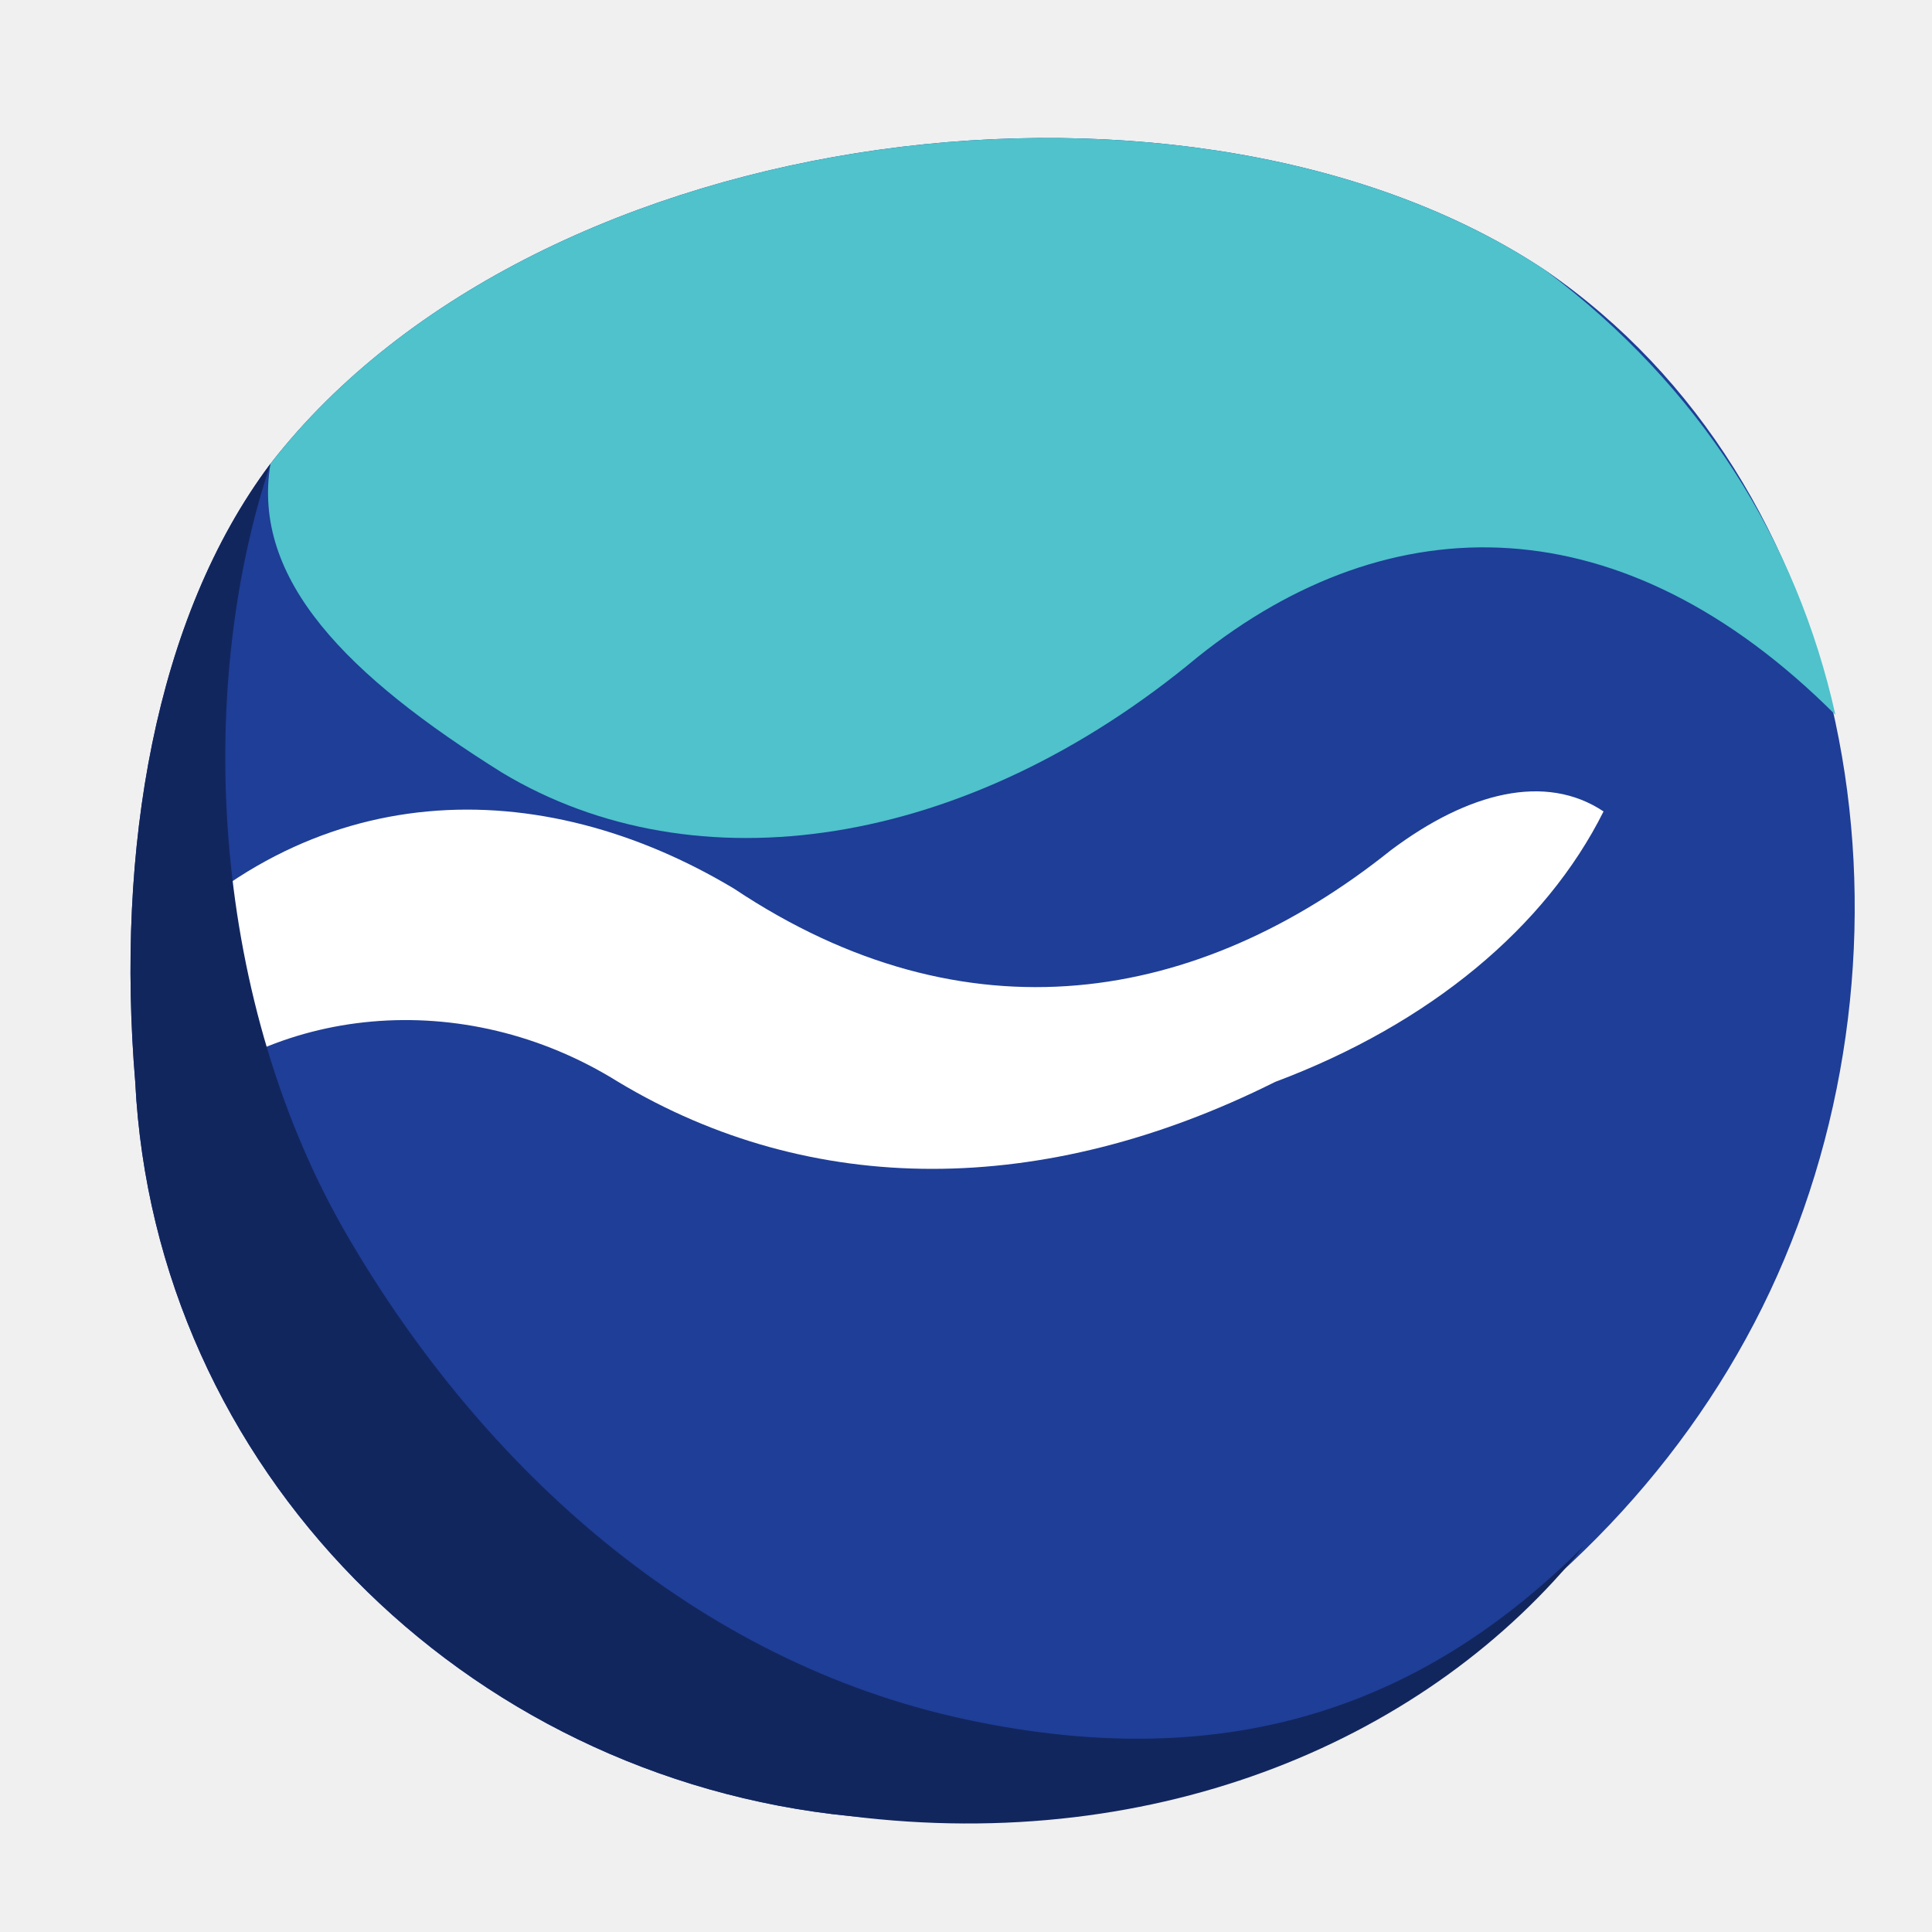
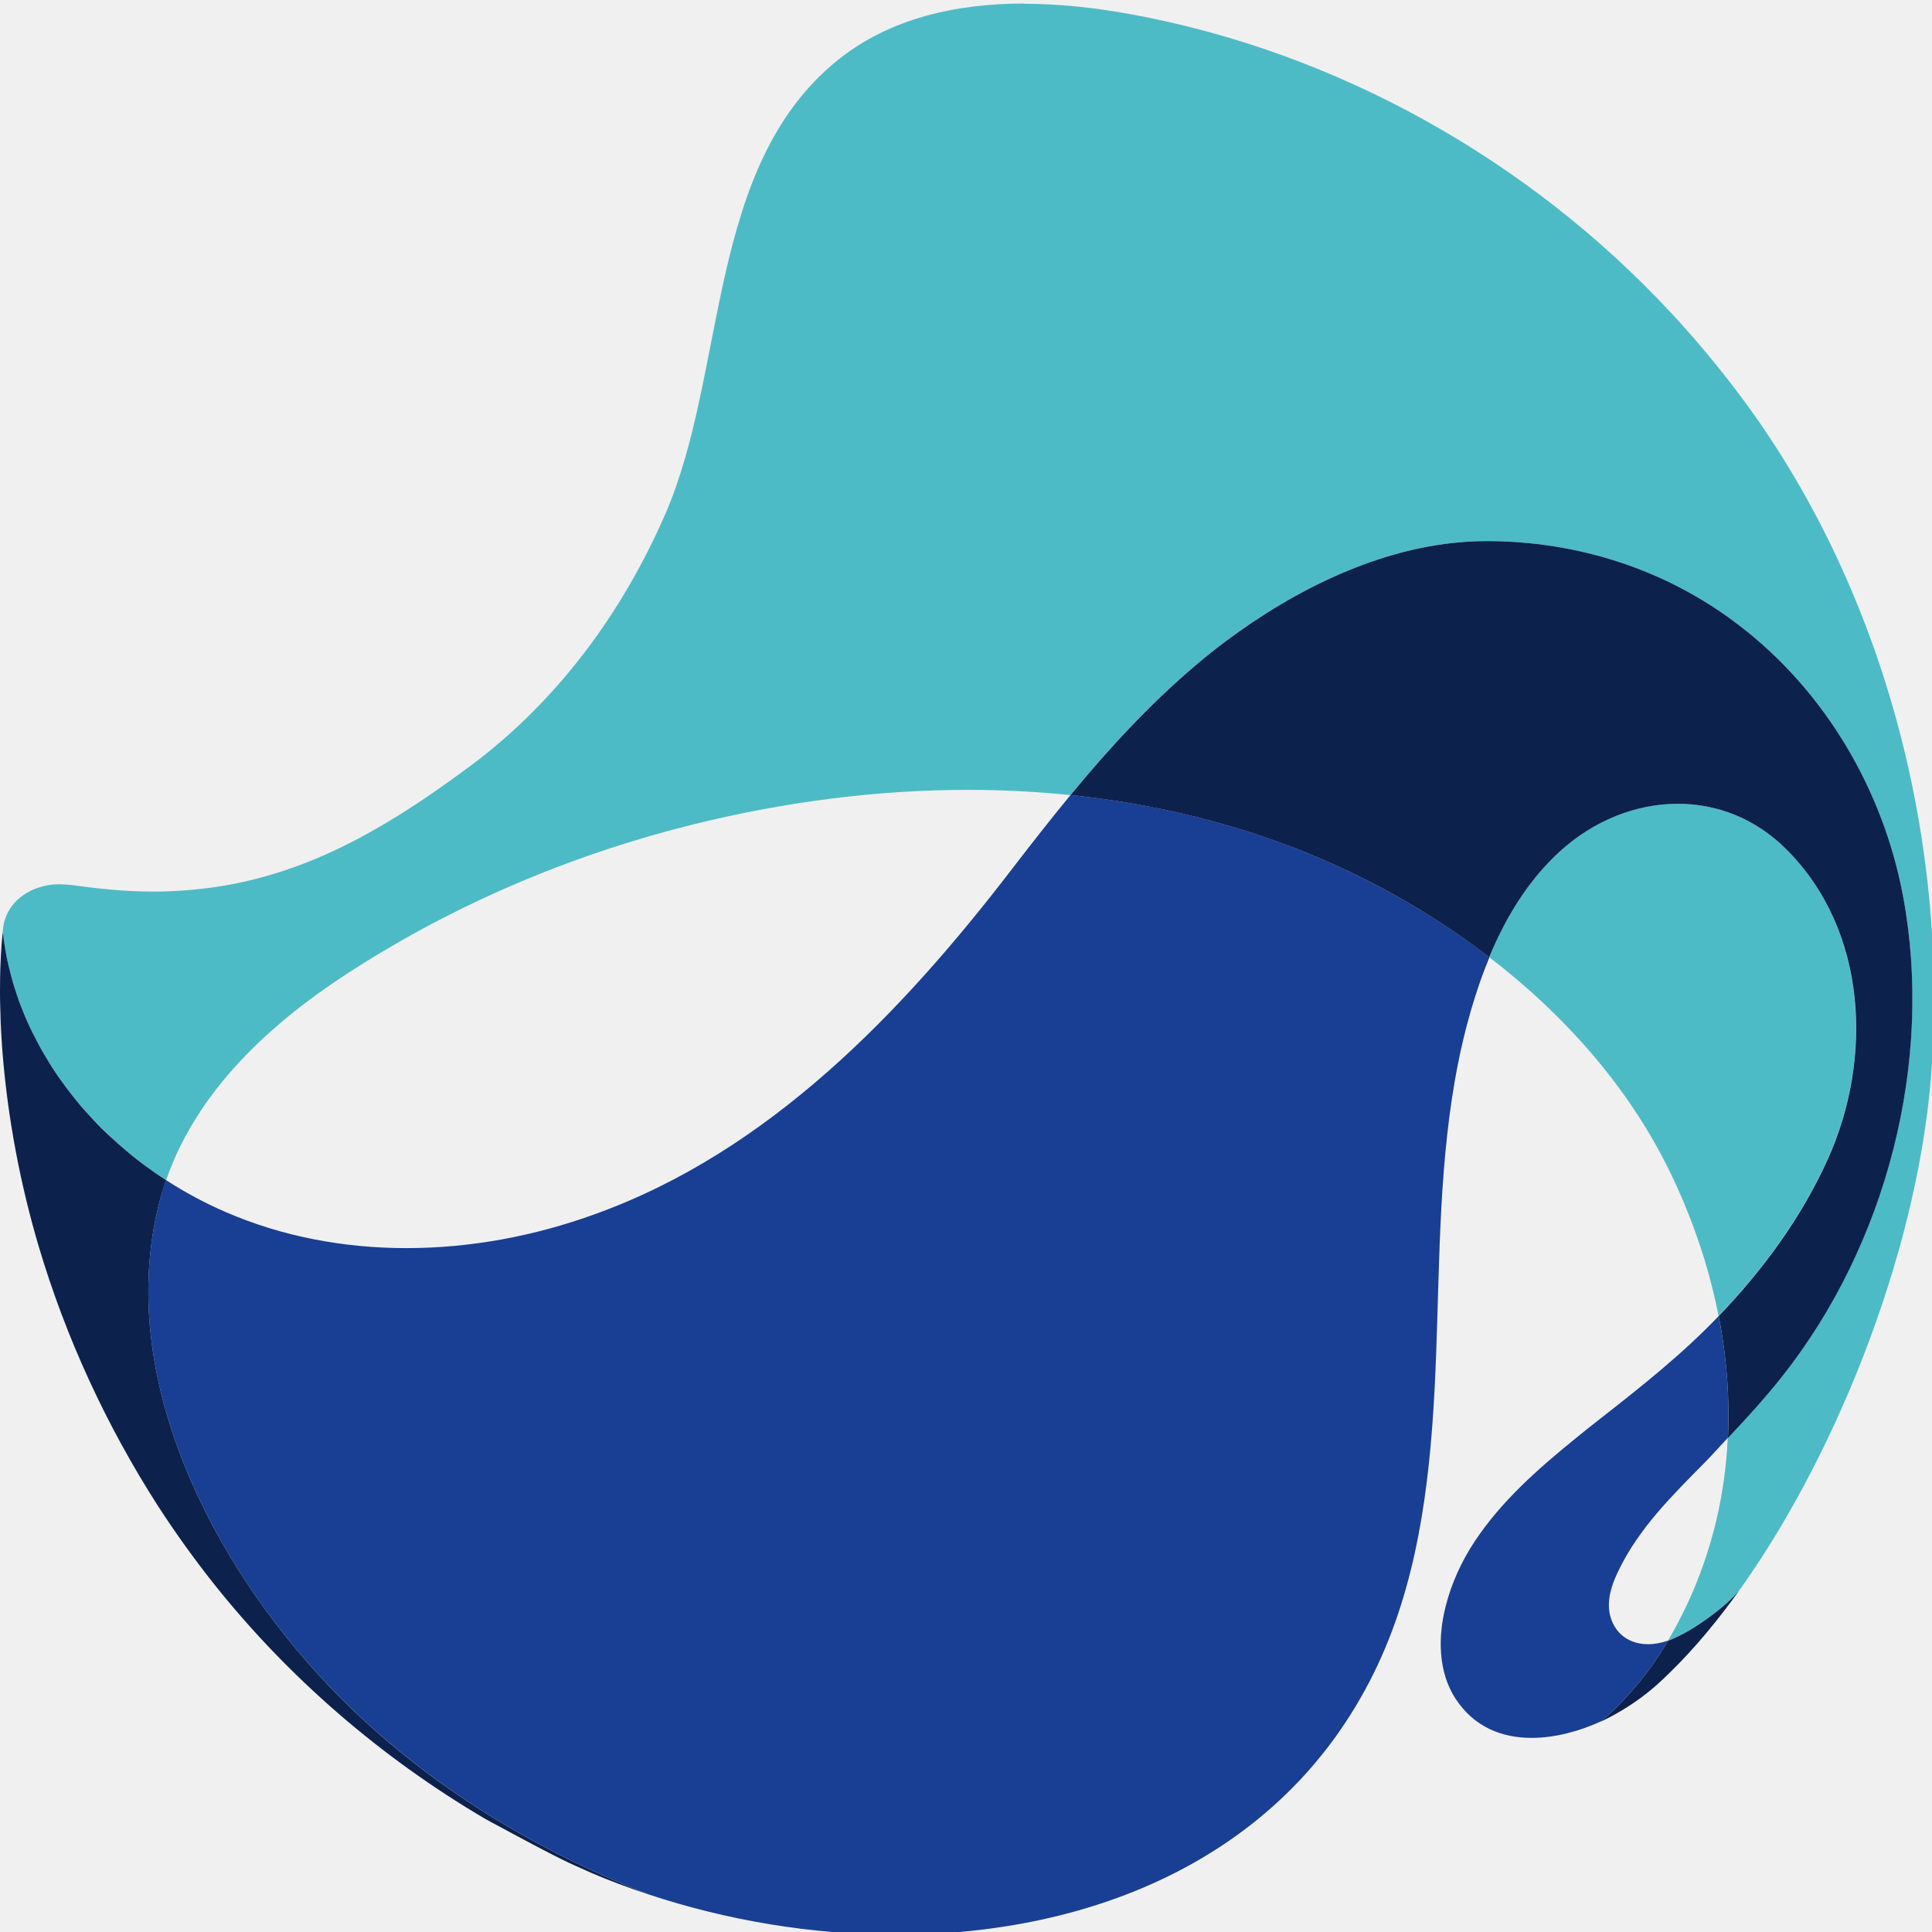
- <svg xmlns="http://www.w3.org/2000/svg" viewBox="0 0 100 100">
-   <path fill="#1E3E97" d="M14,24 C28,6 62,2 80,14 C96,25 100,48 92,66 C84,84 64,96 44,94 C24,92 8,76 7,56 C6,44 8,32 14,24 Z" />
-   <path fill="#4FC2CB" d="M14,24 C28,6 62,2 80,14 C88,20 93,28 95,37 C84,26 72,26 62,34 C50,44 36,46 26,40 C18,35 13,30 14,24 Z" />
-   <path fill="#FFFFFF" d="M7,50 C16,40 28,40 38,46 C50,54 62,52 72,44 C76,41 80,40 83,42 C80,48 74,53 66,56 C54,62 42,62 32,56 C24,51 14,52 8,58 Z" />
-   <path fill="#12265E" d="M7,56 C6,44 8,32 14,24 C10,36 11,52 18,64 C25,76 36,86 50,89 C64,92 74,88 82,80 C74,90 60,96 44,94 C24,92 8,76 7,56 Z" />
+ <svg xmlns="http://www.w3.org/2000/svg" viewBox="0 0 127 127">
+   <g transform="matrix(2.3474 0 0 2.3474 3.4286e-6 .23348)">
+     <path fill="#4dbbc5" d="m46.983 22.407c-1.17 0-2.349 0.466-3.297 1.326-0.889 0.808-1.521 1.854-1.987 2.968 2.131 1.635 3.952 3.684 5.111 6.112 0.362 0.756 0.668 1.538 0.915 2.339 0.16 0.524 0.296 1.059 0.401 1.599 1.241-1.297 2.316-2.759 3.053-4.388 1.267-2.802 1.117-6.405-1.153-8.679-0.87-0.87-1.951-1.277-3.043-1.277zm-18.305-22.407c-1.899 0-3.763 0.41-5.222 1.587-3.688 2.971-3.082 8.721-4.835 12.731-1.209 2.766-3.026 5.229-5.457 7.037-0.668 0.495-1.349 0.974-2.056 1.411-0.661 0.407-1.345 0.782-2.059 1.095-0.694 0.303-1.414 0.547-2.15 0.717-0.769 0.176-1.554 0.267-2.339 0.287-0.085 0.003-0.169 0.003-0.254 0.003-0.665 0-1.326-0.055-1.984-0.143-0.218-0.029-0.437-0.062-0.658-0.062-0.075 0-0.153 0.003-0.228 0.013-0.482 0.062-0.955 0.306-1.196 0.74-0.081 0.143-0.134 0.303-0.153 0.466-0.013 0.098-0.016 0.137-0.016 0.137 0.342 2.877 2.153 5.359 4.58 6.933 0.925-2.675 3.173-4.62 5.535-6.082 2.85-1.782 5.994-3.085 9.255-3.89 2.509-0.619 5.098-0.961 7.669-0.961 0.958 0 1.916 0.049 2.864 0.147 1.062-1.287 2.192-2.518 3.463-3.6 0.404-0.342 0.821-0.671 1.254-0.977 1.994-1.414 4.434-2.531 6.916-2.534h0.013c2.557 0 5.04 0.795 7.076 2.352 2.404 1.837 4.027 4.6 4.587 7.561 0.88 4.659-0.456 9.789-3.398 13.494-0.472 0.593-0.984 1.153-1.502 1.704-0.036 0.782-0.143 1.56-0.323 2.32-0.192 0.808-0.466 1.596-0.818 2.349-0.163 0.345-0.339 0.681-0.534 1.01 0.046-0.016 0.091-0.033 0.134-0.052 0.45-0.192 0.873-0.489 1.258-0.788 0.231-0.179 0.508-0.43 0.681-0.674 0.003-0.006 0.01-0.013 0.013-0.019 2.701-3.831 4.994-9.594 5.31-14.647 0.42-6.649-1.512-13.712-5.62-19.009-0.534-0.691-1.095-1.359-1.691-1.997-3.987-4.29-9.366-7.31-15.142-8.363-0.968-0.176-1.977-0.29-2.974-0.29z" />
+     <path fill="#183f93" d="m48.129 36.754c-1.023 1.072-2.17 1.978-3.336 2.89-0.231 0.182-0.466 0.365-0.694 0.554-1.039 0.844-2.059 1.743-2.805 2.87-0.362 0.547-0.652 1.176-0.811 1.815-0.218 0.854-0.215 1.841 0.283 2.596 0.518 0.785 1.29 1.088 2.124 1.088 0.648 0 1.329-0.182 1.951-0.466 0.069-0.062 0.134-0.111 0.199-0.173 0.629-0.583 1.16-1.235 1.603-1.968 0.023-0.039 0.046-0.078 0.068-0.117-0.182 0.062-0.375 0.101-0.56 0.101-0.156 0-0.306-0.026-0.45-0.082-0.443-0.176-0.671-0.622-0.645-1.085 0.016-0.313 0.13-0.609 0.267-0.893 0.567-1.179 1.502-2.104 2.411-3.023 0.222-0.225 0.433-0.466 0.652-0.697 0.003-0.039 0.003-0.075 0.006-0.114 0.033-0.821-0.013-1.645-0.124-2.463-0.039-0.277-0.088-0.557-0.14-0.834zm-18.152-14.588c-0.56 0.681-1.104 1.375-1.639 2.072-3.085 4.02-6.818 7.923-11.695 9.669-1.678 0.609-3.473 0.945-5.258 0.945-1.743 0-3.476-0.319-5.072-1.013-0.58-0.251-1.137-0.551-1.665-0.893-0.075 0.215-0.14 0.433-0.195 0.658-1.225 4.844 1.492 10.089 4.773 13.523 2.473 2.587 5.58 4.515 8.92 5.818 2.192 0.73 4.584 1.134 6.955 1.134 5.46 0 10.809-2.134 13.37-7.327 1.212-2.456 1.557-5.216 1.701-7.92 0.143-2.727 0.078-5.476 0.489-8.184 0.166-1.098 0.414-2.186 0.779-3.235 0.082-0.238 0.173-0.472 0.27-0.707-0.7-0.537-1.433-1.029-2.189-1.476-2.961-1.749-6.209-2.723-9.542-3.066z" />
+     <path fill="#0d214d" d="m48.784 44.331c-0.176 0.244-0.45 0.492-0.681 0.674-0.384 0.3-0.808 0.593-1.258 0.788-0.042 0.019-0.088 0.036-0.134 0.052-0.023 0.039-0.046 0.078-0.069 0.117-0.443 0.733-0.974 1.385-1.603 1.968-0.068 0.062-0.134 0.111-0.199 0.173h0.003c0.046-0.02 0.088-0.039 0.13-0.062 0.257-0.127 0.85-0.446 1.44-0.974 0.055-0.049 0.107-0.098 0.163-0.15 0.062-0.059 0.124-0.117 0.179-0.173 0.684-0.665 1.368-1.482 2.026-2.414zm-48.768-17.481c-0.007 0.14-0.01 0.28-0.013 0.42-0.003 0.14-0.003 0.28-0.003 0.423 0 0.14 0.003 0.283 0.007 0.423 0.003 0.143 0.007 0.283 0.013 0.427 0.007 0.143 0.013 0.287 0.023 0.43 0.01 0.14 0.016 0.283 0.029 0.427 0.15 1.837 0.495 3.658 1.02 5.431 0.749 2.512 1.876 4.975 3.336 7.248 0.485 0.749 1.007 1.476 1.56 2.173 2.095 2.635 4.685 4.867 7.584 6.574 0.134 0.075 0.264 0.147 0.401 0.218 0.655 0.349 1.306 0.71 1.977 1.03 0.199 0.091 0.394 0.179 0.593 0.267 0.518 0.222 1.056 0.423 1.603 0.606-3.336-1.303-6.447-3.228-8.92-5.818-3.28-3.434-5.997-8.679-4.773-13.523 0.055-0.225 0.124-0.443 0.195-0.658 0-0.003-0.062-0.042-0.068-0.046-0.023-0.016-0.046-0.033-0.072-0.046-0.046-0.033-0.094-0.062-0.14-0.094-0.091-0.065-0.182-0.13-0.274-0.196-0.091-0.065-0.179-0.134-0.267-0.202s-0.176-0.14-0.261-0.212c-0.085-0.072-0.169-0.143-0.254-0.218s-0.166-0.15-0.248-0.225-0.163-0.153-0.241-0.231-0.156-0.16-0.231-0.241c-0.075-0.081-0.15-0.163-0.225-0.247s-0.147-0.166-0.215-0.254c-0.072-0.085-0.14-0.173-0.208-0.261-0.068-0.088-0.134-0.176-0.199-0.267-0.065-0.088-0.127-0.179-0.189-0.27-0.062-0.091-0.121-0.186-0.179-0.277-0.059-0.095-0.114-0.189-0.169-0.283s-0.108-0.192-0.16-0.29c-0.052-0.098-0.101-0.195-0.15-0.293-0.049-0.098-0.094-0.199-0.14-0.3-0.046-0.101-0.088-0.202-0.127-0.303-0.042-0.101-0.081-0.205-0.117-0.309-0.036-0.104-0.072-0.208-0.104-0.313-0.033-0.104-0.065-0.212-0.094-0.319-0.029-0.107-0.055-0.215-0.081-0.323-0.026-0.107-0.049-0.218-0.068-0.326-0.02-0.111-0.039-0.222-0.055-0.329-0.013-0.085-0.023-0.169-0.033-0.254-0.029 0.15-0.059 0.691-0.062 0.831zm41.608-11.796h-0.013c-2.486 0.003-4.923 1.121-6.916 2.534-0.433 0.306-0.85 0.632-1.254 0.977-1.27 1.082-2.401 2.313-3.463 3.6 3.333 0.345 6.581 1.316 9.535 3.062 0.756 0.446 1.489 0.938 2.189 1.476 0.463-1.114 1.098-2.16 1.987-2.968 0.948-0.86 2.127-1.326 3.297-1.326 1.091 0 2.173 0.407 3.043 1.28 2.274 2.274 2.421 5.877 1.153 8.679-0.736 1.629-1.811 3.092-3.053 4.388 0.055 0.277 0.101 0.557 0.14 0.837 0.111 0.814 0.156 1.639 0.124 2.463 0 0.039-0.003 0.075-0.006 0.114 0.518-0.55 1.033-1.111 1.502-1.704 2.942-3.704 4.277-8.835 3.398-13.494-0.56-2.961-2.183-5.724-4.587-7.561-2.036-1.564-4.522-2.358-7.076-2.358z" />
+   </g>
</svg>
